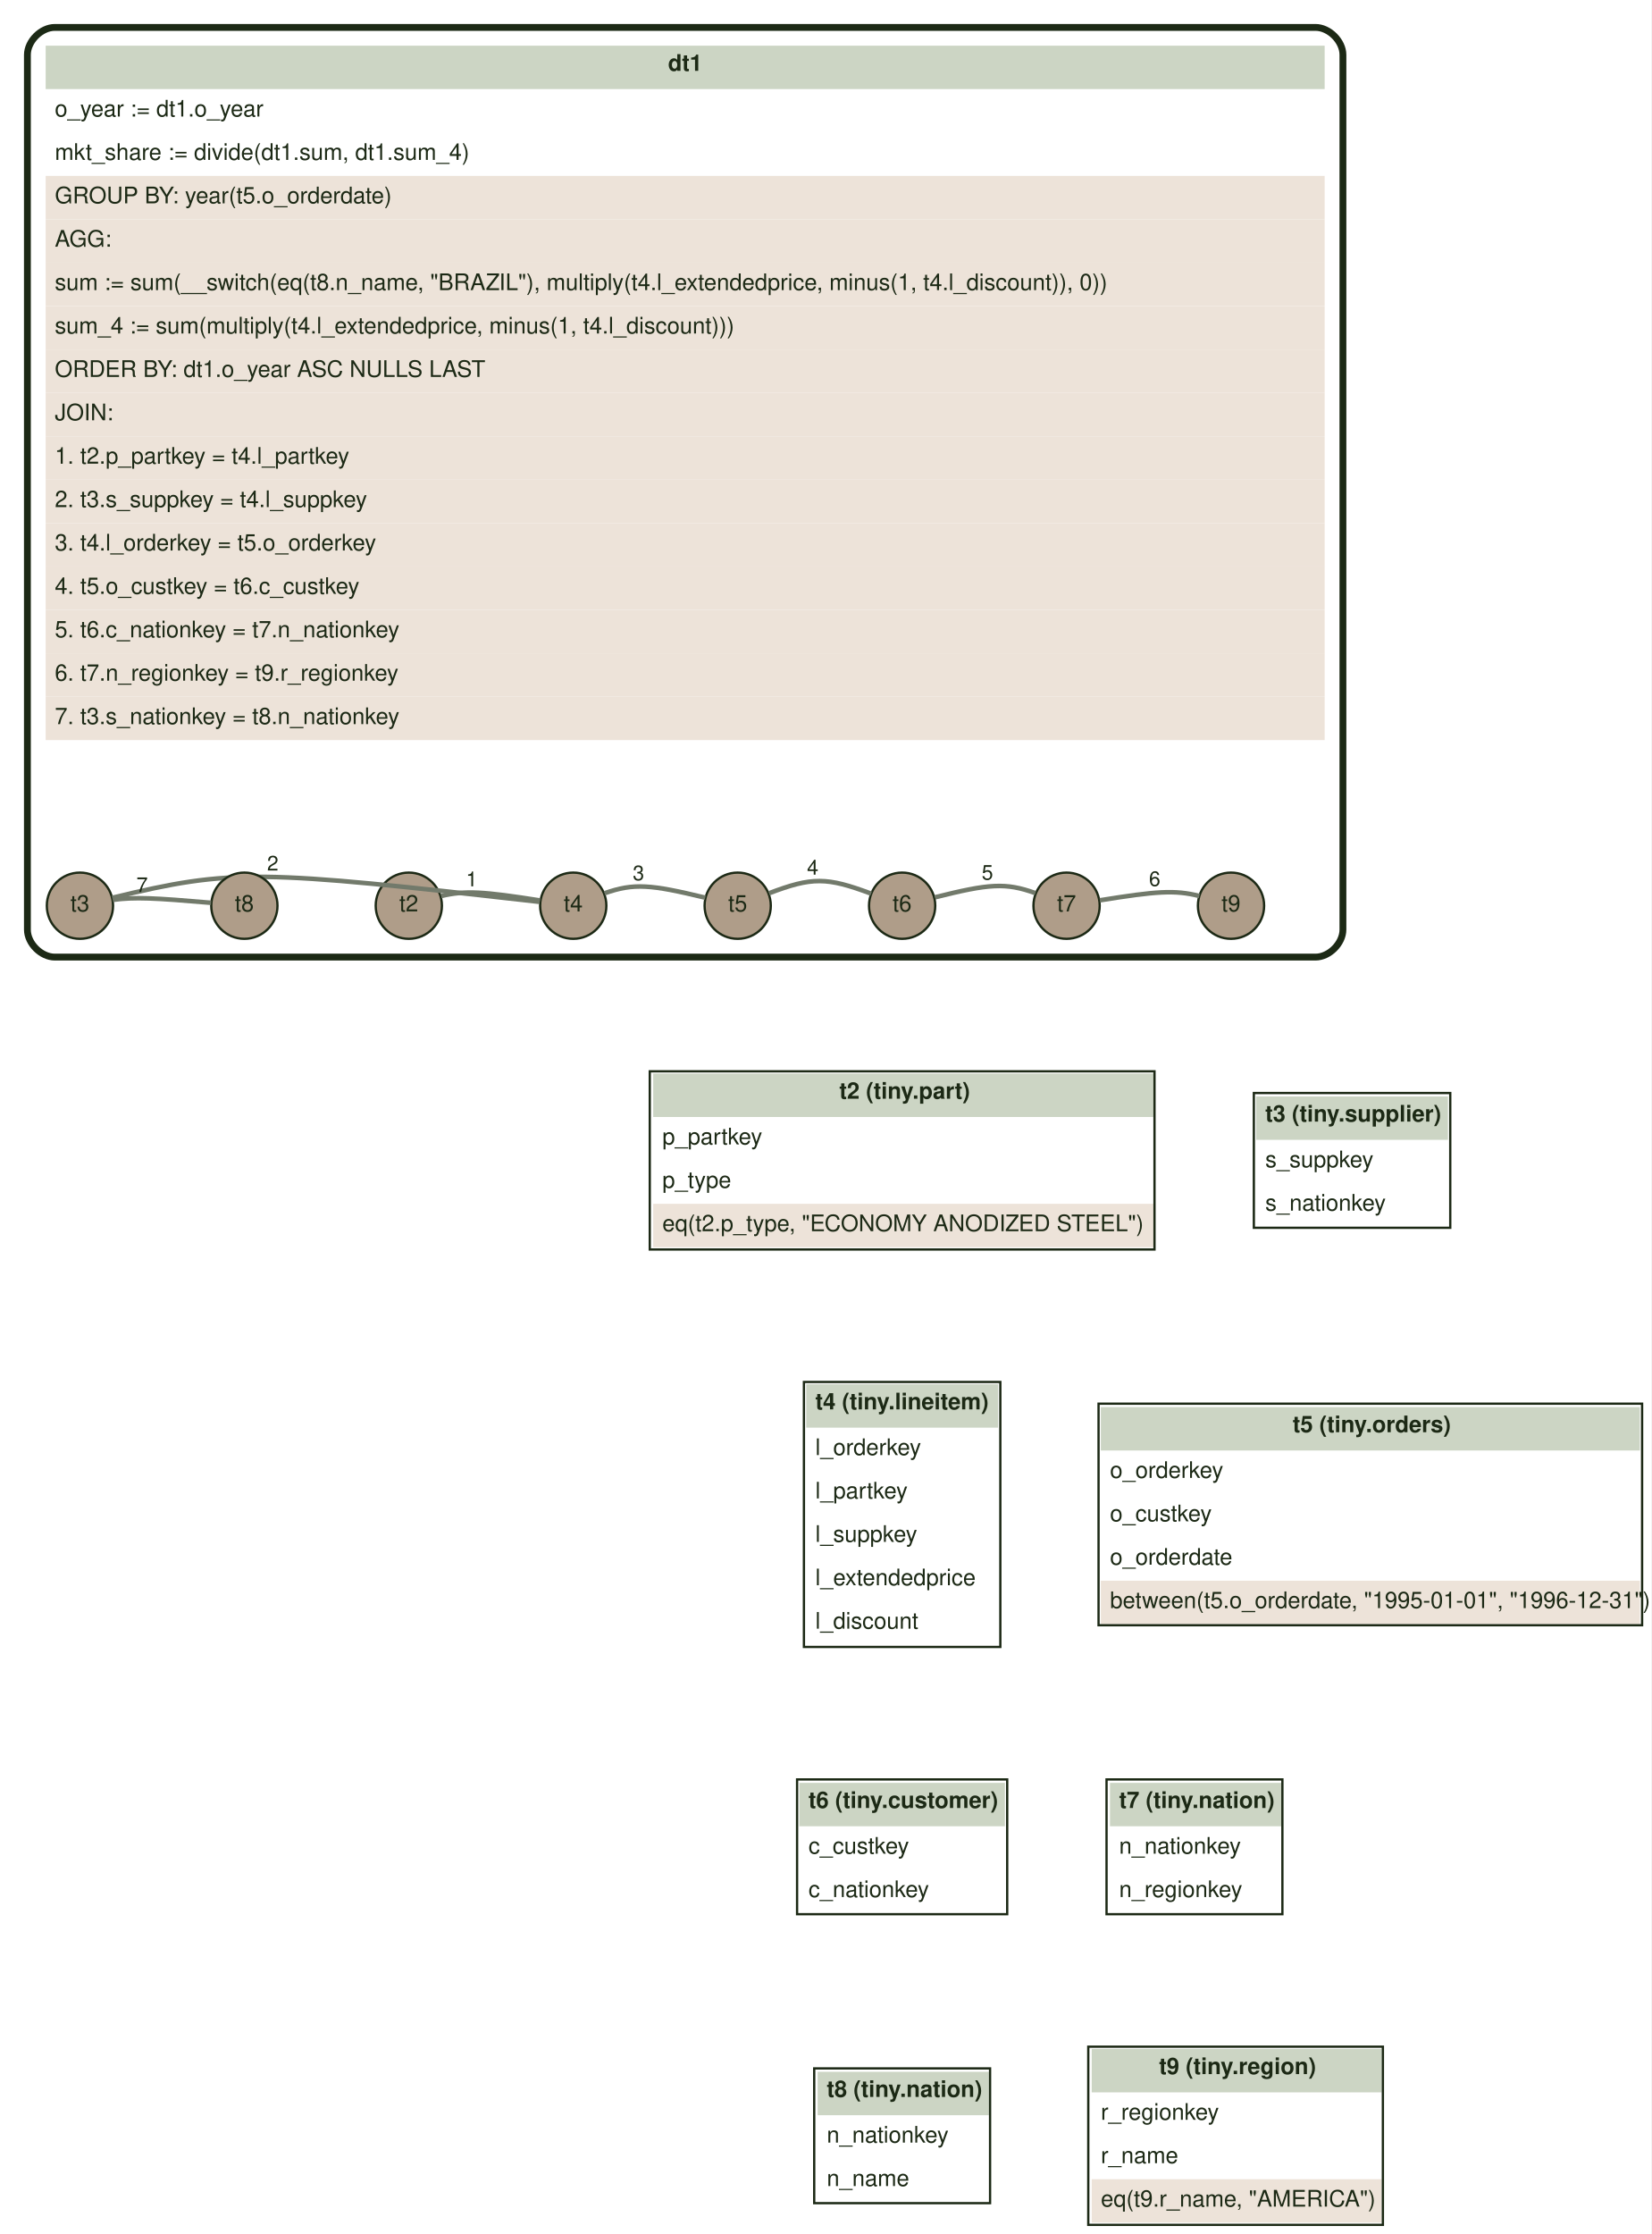
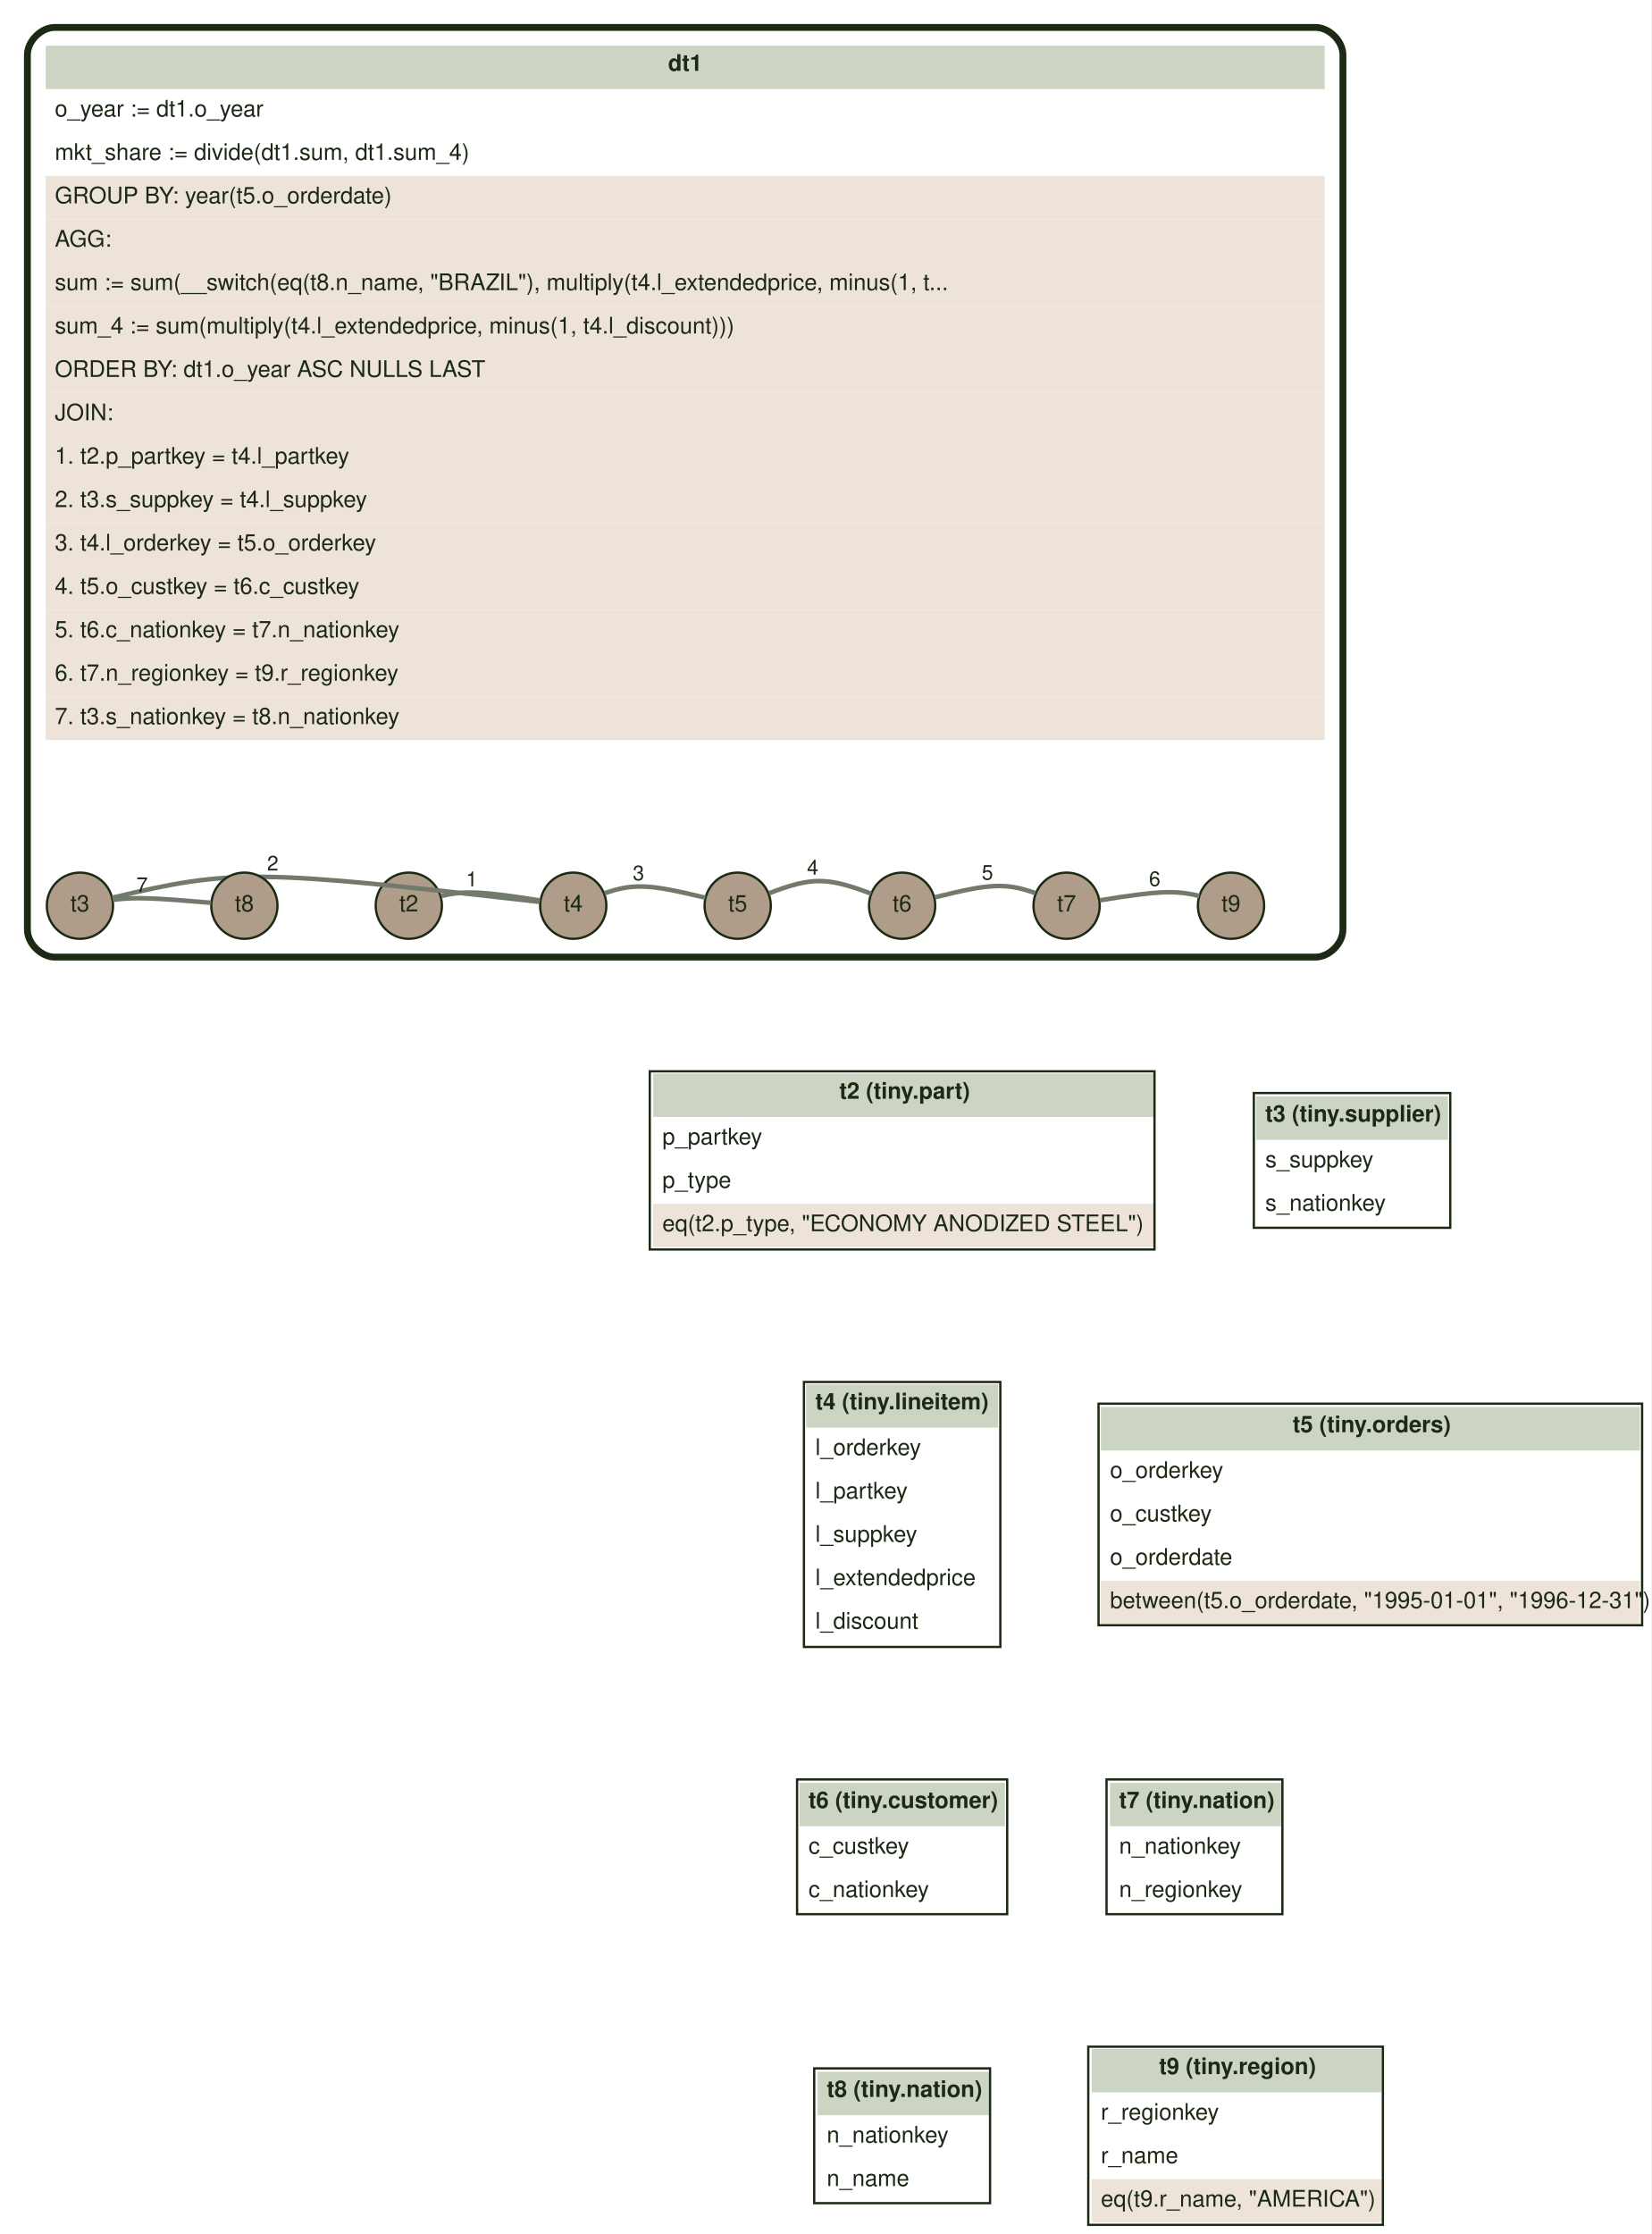
<svg xmlns="http://www.w3.org/2000/svg" width="723pt" height="978pt" viewBox="0.00 0.00 723.00 978.00">
  <g id="graph0" class="graph" transform="scale(1 1) rotate(0) translate(4 974)">
    <polygon fill="white" stroke="transparent" points="-4,4 -4,-974 719,-974 719,4 -4,4" />
    <g id="clust1" class="cluster">
      <path fill="white" stroke="#1c2915" stroke-width="3" d="M20,-555C20,-555 572,-555 572,-555 578,-555 584,-561 584,-567 584,-567 584,-950 584,-950 584,-956 578,-962 572,-962 572,-962 20,-962 20,-962 14,-962 8,-956 8,-950 8,-950 8,-567 8,-567 8,-561 14,-555 20,-555" />
    </g>
    <g id="node1" class="node">
      <polygon fill="#ccd5c4" stroke="transparent" points="16,-935 16,-954 576,-954 576,-935 16,-935" />
      <text text-anchor="start" x="288.5" y="-943" font-family="Helvetica" font-weight="bold" font-size="10.00" fill="#1c2915">dt1</text>
      <text text-anchor="start" x="20" y="-923" font-family="Helvetica" font-size="10.00" fill="#1c2915">o_year := dt1.o_year</text>
      <text text-anchor="start" x="20" y="-904" font-family="Helvetica" font-size="10.00" fill="#1c2915">mkt_share := divide(dt1.sum, dt1.sum_4)</text>
      <polygon fill="#ede3d9" stroke="transparent" points="16,-878 16,-897 576,-897 576,-878 16,-878" />
      <text text-anchor="start" x="20" y="-885" font-family="Helvetica" font-size="10.00" fill="#1c2915">GROUP BY: year(t5.o_orderdate)</text>
      <polygon fill="#ede3d9" stroke="transparent" points="16,-859 16,-878 576,-878 576,-859 16,-859" />
      <text text-anchor="start" x="20" y="-866" font-family="Helvetica" font-size="10.00" fill="#1c2915">AGG:</text>
      <polygon fill="#ede3d9" stroke="transparent" points="16,-840 16,-859 576,-859 576,-840 16,-840" />
-       <text text-anchor="start" x="20" y="-847" font-family="Helvetica" font-size="10.00" fill="#1c2915">    sum := sum(__switch(eq(t8.n_name, "BRAZIL"), multiply(t4.l_extendedprice, minus(1, t4.l_discount)), 0))</text>
+       <text text-anchor="start" x="20" y="-847" font-family="Helvetica" font-size="10.00" fill="#1c2915">    sum := sum(__switch(eq(t8.n_name, "BRAZIL"), multiply(t4.l_extendedprice, minus(1, t...</text>
      <polygon fill="#ede3d9" stroke="transparent" points="16,-821 16,-840 576,-840 576,-821 16,-821" />
      <text text-anchor="start" x="20" y="-828" font-family="Helvetica" font-size="10.00" fill="#1c2915">    sum_4 := sum(multiply(t4.l_extendedprice, minus(1, t4.l_discount)))</text>
      <polygon fill="#ede3d9" stroke="transparent" points="16,-802 16,-821 576,-821 576,-802 16,-802" />
      <text text-anchor="start" x="20" y="-809" font-family="Helvetica" font-size="10.00" fill="#1c2915">ORDER BY: dt1.o_year ASC NULLS LAST</text>
      <polygon fill="#ede3d9" stroke="transparent" points="16,-783 16,-802 576,-802 576,-783 16,-783" />
      <text text-anchor="start" x="20" y="-790" font-family="Helvetica" font-size="10.00" fill="#1c2915">JOIN:</text>
      <polygon fill="#ede3d9" stroke="transparent" points="16,-764 16,-783 576,-783 576,-764 16,-764" />
      <text text-anchor="start" x="20" y="-771" font-family="Helvetica" font-size="10.00" fill="#1c2915">    1. t2.p_partkey = t4.l_partkey</text>
      <polygon fill="#ede3d9" stroke="transparent" points="16,-745 16,-764 576,-764 576,-745 16,-745" />
      <text text-anchor="start" x="20" y="-752" font-family="Helvetica" font-size="10.00" fill="#1c2915">    2. t3.s_suppkey = t4.l_suppkey</text>
      <polygon fill="#ede3d9" stroke="transparent" points="16,-726 16,-745 576,-745 576,-726 16,-726" />
      <text text-anchor="start" x="20" y="-733" font-family="Helvetica" font-size="10.00" fill="#1c2915">    3. t4.l_orderkey = t5.o_orderkey</text>
      <polygon fill="#ede3d9" stroke="transparent" points="16,-707 16,-726 576,-726 576,-707 16,-707" />
      <text text-anchor="start" x="20" y="-714" font-family="Helvetica" font-size="10.00" fill="#1c2915">    4. t5.o_custkey = t6.c_custkey</text>
      <polygon fill="#ede3d9" stroke="transparent" points="16,-688 16,-707 576,-707 576,-688 16,-688" />
      <text text-anchor="start" x="20" y="-695" font-family="Helvetica" font-size="10.00" fill="#1c2915">    5. t6.c_nationkey = t7.n_nationkey</text>
      <polygon fill="#ede3d9" stroke="transparent" points="16,-669 16,-688 576,-688 576,-669 16,-669" />
      <text text-anchor="start" x="20" y="-676" font-family="Helvetica" font-size="10.00" fill="#1c2915">    6. t7.n_regionkey = t9.r_regionkey</text>
      <polygon fill="#ede3d9" stroke="transparent" points="16,-650 16,-669 576,-669 576,-650 16,-650" />
      <text text-anchor="start" x="20" y="-657" font-family="Helvetica" font-size="10.00" fill="#1c2915">    7. t3.s_nationkey = t8.n_nationkey</text>
    </g>
    <g id="node6" class="node">
      <ellipse fill="#af9d89" stroke="#1c2915" cx="391" cy="-577.5" rx="14.5" ry="14.5" />
      <text text-anchor="middle" x="391" y="-575" font-family="Helvetica" font-size="10.00" fill="#1c2915">t6</text>
    </g>
    <g id="node2" class="node">
      <ellipse fill="#af9d89" stroke="#1c2915" cx="175" cy="-577.5" rx="14.5" ry="14.5" />
      <text text-anchor="middle" x="175" y="-575" font-family="Helvetica" font-size="10.00" fill="#1c2915">t2</text>
    </g>
    <g id="node4" class="node">
      <ellipse fill="#af9d89" stroke="#1c2915" cx="247" cy="-577.5" rx="14.5" ry="14.5" />
      <text text-anchor="middle" x="247" y="-575" font-family="Helvetica" font-size="10.00" fill="#1c2915">t4</text>
    </g>
    <g id="edge2" class="edge">
      <path fill="none" stroke="#727a6b" stroke-width="2" d="M189.14,-581.73C199.79,-584.29 207.79,-583.65 232.47,-579.8" />
      <text text-anchor="middle" x="202.54" y="-585.97" font-family="Helvetica" font-size="9.00" fill="#1c2915">1</text>
    </g>
    <g id="node3" class="node">
      <ellipse fill="#af9d89" stroke="#1c2915" cx="31" cy="-577.5" rx="14.5" ry="14.5" />
      <text text-anchor="middle" x="31" y="-575" font-family="Helvetica" font-size="10.00" fill="#1c2915">t3</text>
    </g>
    <g id="edge3" class="edge">
      <path fill="none" stroke="#727a6b" stroke-width="2" d="M45.15,-580.97C98,-593.76 109.37,-593.16 232.28,-579.18" />
      <text text-anchor="middle" x="115.44" y="-592.91" font-family="Helvetica" font-size="9.00" fill="#1c2915">2</text>
    </g>
    <g id="node8" class="node">
      <ellipse fill="#af9d89" stroke="#1c2915" cx="103" cy="-577.5" rx="14.5" ry="14.5" />
      <text text-anchor="middle" x="103" y="-575" font-family="Helvetica" font-size="10.00" fill="#1c2915">t8</text>
    </g>
    <g id="edge8" class="edge">
      <path fill="none" stroke="#727a6b" stroke-width="2" d="M45.39,-580.06C55.09,-581.34 63.57,-580.91 88.42,-578.77" />
      <text text-anchor="middle" x="58.22" y="-583.5" font-family="Helvetica" font-size="9.00" fill="#1c2915">7</text>
    </g>
    <g id="node5" class="node">
      <ellipse fill="#af9d89" stroke="#1c2915" cx="319" cy="-577.5" rx="14.5" ry="14.5" />
      <text text-anchor="middle" x="319" y="-575" font-family="Helvetica" font-size="10.00" fill="#1c2915">t5</text>
    </g>
    <g id="edge4" class="edge">
      <path fill="none" stroke="#727a6b" stroke-width="2" d="M260.7,-582.95C273.58,-587.46 280.78,-586.82 304.79,-581.01" />
      <text text-anchor="middle" x="275.57" y="-588.65" font-family="Helvetica" font-size="9.00" fill="#1c2915">3</text>
    </g>
    <g id="edge5" class="edge">
      <path fill="none" stroke="#727a6b" stroke-width="2" d="M332.74,-582.96C351.6,-590.13 357.96,-590.07 377.41,-582.79" />
      <text text-anchor="middle" x="351.85" y="-591.1" font-family="Helvetica" font-size="9.00" fill="#1c2915">4</text>
    </g>
    <g id="node7" class="node">
      <ellipse fill="#af9d89" stroke="#1c2915" cx="463" cy="-577.5" rx="14.5" ry="14.5" />
      <text text-anchor="middle" x="463" y="-575" font-family="Helvetica" font-size="10.00" fill="#1c2915">t7</text>
    </g>
    <g id="edge6" class="edge">
      <path fill="none" stroke="#727a6b" stroke-width="2" d="M405.38,-581.18C429.1,-587.11 436.22,-587.72 449.35,-583.01" />
      <text text-anchor="middle" x="428.34" y="-588.88" font-family="Helvetica" font-size="9.00" fill="#1c2915">5</text>
    </g>
    <g id="node10" class="node">
      <polygon fill="#ccd5c4" stroke="transparent" points="282,-485 282,-504 501,-504 501,-485 282,-485" />
      <text text-anchor="start" x="363.5" y="-493" font-family="Helvetica" font-weight="bold" font-size="10.00" fill="#1c2915">t2 (tiny.part)</text>
      <text text-anchor="start" x="286" y="-473" font-family="Helvetica" font-size="10.00" fill="#1c2915">p_partkey</text>
      <text text-anchor="start" x="286" y="-454" font-family="Helvetica" font-size="10.00" fill="#1c2915">p_type</text>
      <polygon fill="#ede3d9" stroke="transparent" points="282,-428 282,-447 501,-447 501,-428 282,-428" />
      <text text-anchor="start" x="286" y="-435" font-family="Helvetica" font-size="10.00" fill="#1c2915">eq(t2.p_type, "ECONOMY ANODIZED STEEL")</text>
      <polygon fill="none" stroke="#1c2915" points="280.5,-427 280.5,-505 501.5,-505 501.5,-427 280.5,-427" />
    </g>
    <g id="node9" class="node">
      <ellipse fill="#af9d89" stroke="#1c2915" cx="535" cy="-577.5" rx="14.5" ry="14.5" />
      <text text-anchor="middle" x="535" y="-575" font-family="Helvetica" font-size="10.00" fill="#1c2915">t9</text>
    </g>
    <g id="edge7" class="edge">
      <path fill="none" stroke="#727a6b" stroke-width="2" d="M477.59,-579.87C502.39,-583.84 510.27,-584.47 521.12,-581.76" />
      <text text-anchor="middle" x="501.59" y="-586.12" font-family="Helvetica" font-size="9.00" fill="#1c2915">6</text>
    </g>
    <g id="node11" class="node">
      <polygon fill="#ccd5c4" stroke="transparent" points="546,-475 546,-494 630,-494 630,-475 546,-475" />
      <text text-anchor="start" x="550" y="-483" font-family="Helvetica" font-weight="bold" font-size="10.00" fill="#1c2915">t3 (tiny.supplier)</text>
      <text text-anchor="start" x="550" y="-463" font-family="Helvetica" font-size="10.00" fill="#1c2915">s_suppkey</text>
      <text text-anchor="start" x="550" y="-444" font-family="Helvetica" font-size="10.00" fill="#1c2915">s_nationkey</text>
      <polygon fill="none" stroke="#1c2915" points="545,-436.5 545,-495.5 631,-495.5 631,-436.5 545,-436.5" />
    </g>
    <g id="node12" class="node">
      <polygon fill="#ccd5c4" stroke="transparent" points="349,-349 349,-368 433,-368 433,-349 349,-349" />
      <text text-anchor="start" x="353" y="-357" font-family="Helvetica" font-weight="bold" font-size="10.00" fill="#1c2915">t4 (tiny.lineitem)</text>
      <text text-anchor="start" x="353" y="-337" font-family="Helvetica" font-size="10.00" fill="#1c2915">l_orderkey</text>
      <text text-anchor="start" x="353" y="-318" font-family="Helvetica" font-size="10.00" fill="#1c2915">l_partkey</text>
      <text text-anchor="start" x="353" y="-299" font-family="Helvetica" font-size="10.00" fill="#1c2915">l_suppkey</text>
      <text text-anchor="start" x="353" y="-280" font-family="Helvetica" font-size="10.00" fill="#1c2915">l_extendedprice</text>
      <text text-anchor="start" x="353" y="-261" font-family="Helvetica" font-size="10.00" fill="#1c2915">l_discount</text>
      <polygon fill="none" stroke="#1c2915" points="348,-253 348,-369 434,-369 434,-253 348,-253" />
    </g>
    <g id="node13" class="node">
      <polygon fill="#ccd5c4" stroke="transparent" points="478,-339 478,-358 714,-358 714,-339 478,-339" />
      <text text-anchor="start" x="562" y="-347" font-family="Helvetica" font-weight="bold" font-size="10.00" fill="#1c2915">t5 (tiny.orders)</text>
      <text text-anchor="start" x="482" y="-327" font-family="Helvetica" font-size="10.00" fill="#1c2915">o_orderkey</text>
      <text text-anchor="start" x="482" y="-308" font-family="Helvetica" font-size="10.00" fill="#1c2915">o_custkey</text>
      <text text-anchor="start" x="482" y="-289" font-family="Helvetica" font-size="10.00" fill="#1c2915">o_orderdate</text>
      <polygon fill="#ede3d9" stroke="transparent" points="478,-263 478,-282 714,-282 714,-263 478,-263" />
      <text text-anchor="start" x="482" y="-270" font-family="Helvetica" font-size="10.00" fill="#1c2915">between(t5.o_orderdate, "1995-01-01", "1996-12-31")</text>
      <polygon fill="none" stroke="#1c2915" points="477,-262.5 477,-359.5 715,-359.5 715,-262.5 477,-262.5" />
    </g>
    <g id="node14" class="node">
      <polygon fill="#ccd5c4" stroke="transparent" points="346,-174.5 346,-193.5 436,-193.5 436,-174.5 346,-174.5" />
      <text text-anchor="start" x="350" y="-182.5" font-family="Helvetica" font-weight="bold" font-size="10.00" fill="#1c2915">t6 (tiny.customer)</text>
      <text text-anchor="start" x="350" y="-162.5" font-family="Helvetica" font-size="10.00" fill="#1c2915">c_custkey</text>
      <text text-anchor="start" x="350" y="-143.5" font-family="Helvetica" font-size="10.00" fill="#1c2915">c_nationkey</text>
      <polygon fill="none" stroke="#1c2915" points="345,-136 345,-195 437,-195 437,-136 345,-136" />
    </g>
    <g id="node15" class="node">
      <polygon fill="#ccd5c4" stroke="transparent" points="482,-174.5 482,-193.5 557,-193.5 557,-174.5 482,-174.5" />
      <text text-anchor="start" x="486" y="-182.5" font-family="Helvetica" font-weight="bold" font-size="10.00" fill="#1c2915">t7 (tiny.nation)</text>
      <text text-anchor="start" x="486" y="-162.5" font-family="Helvetica" font-size="10.00" fill="#1c2915">n_nationkey</text>
      <text text-anchor="start" x="486" y="-143.5" font-family="Helvetica" font-size="10.00" fill="#1c2915">n_regionkey</text>
      <polygon fill="none" stroke="#1c2915" points="480.5,-136 480.5,-195 557.5,-195 557.5,-136 480.5,-136" />
    </g>
    <g id="node16" class="node">
      <polygon fill="#ccd5c4" stroke="transparent" points="354,-48 354,-67 429,-67 429,-48 354,-48" />
      <text text-anchor="start" x="358" y="-56" font-family="Helvetica" font-weight="bold" font-size="10.00" fill="#1c2915">t8 (tiny.nation)</text>
      <text text-anchor="start" x="358" y="-36" font-family="Helvetica" font-size="10.00" fill="#1c2915">n_nationkey</text>
      <text text-anchor="start" x="358" y="-17" font-family="Helvetica" font-size="10.00" fill="#1c2915">n_name</text>
      <polygon fill="none" stroke="#1c2915" points="352.5,-9.5 352.5,-68.5 429.5,-68.5 429.5,-9.5 352.5,-9.5" />
    </g>
    <g id="node17" class="node">
      <polygon fill="#ccd5c4" stroke="transparent" points="474,-58 474,-77 601,-77 601,-58 474,-58" />
      <text text-anchor="start" x="503.5" y="-66" font-family="Helvetica" font-weight="bold" font-size="10.00" fill="#1c2915">t9 (tiny.region)</text>
      <text text-anchor="start" x="478" y="-46" font-family="Helvetica" font-size="10.00" fill="#1c2915">r_regionkey</text>
      <text text-anchor="start" x="478" y="-27" font-family="Helvetica" font-size="10.00" fill="#1c2915">r_name</text>
      <polygon fill="#ede3d9" stroke="transparent" points="474,-1 474,-20 601,-20 601,-1 474,-1" />
      <text text-anchor="start" x="478" y="-8" font-family="Helvetica" font-size="10.00" fill="#1c2915">eq(t9.r_name, "AMERICA")</text>
      <polygon fill="none" stroke="#1c2915" points="472.5,0 472.5,-78 601.5,-78 601.5,0 472.5,0" />
    </g>
  </g>
</svg>
